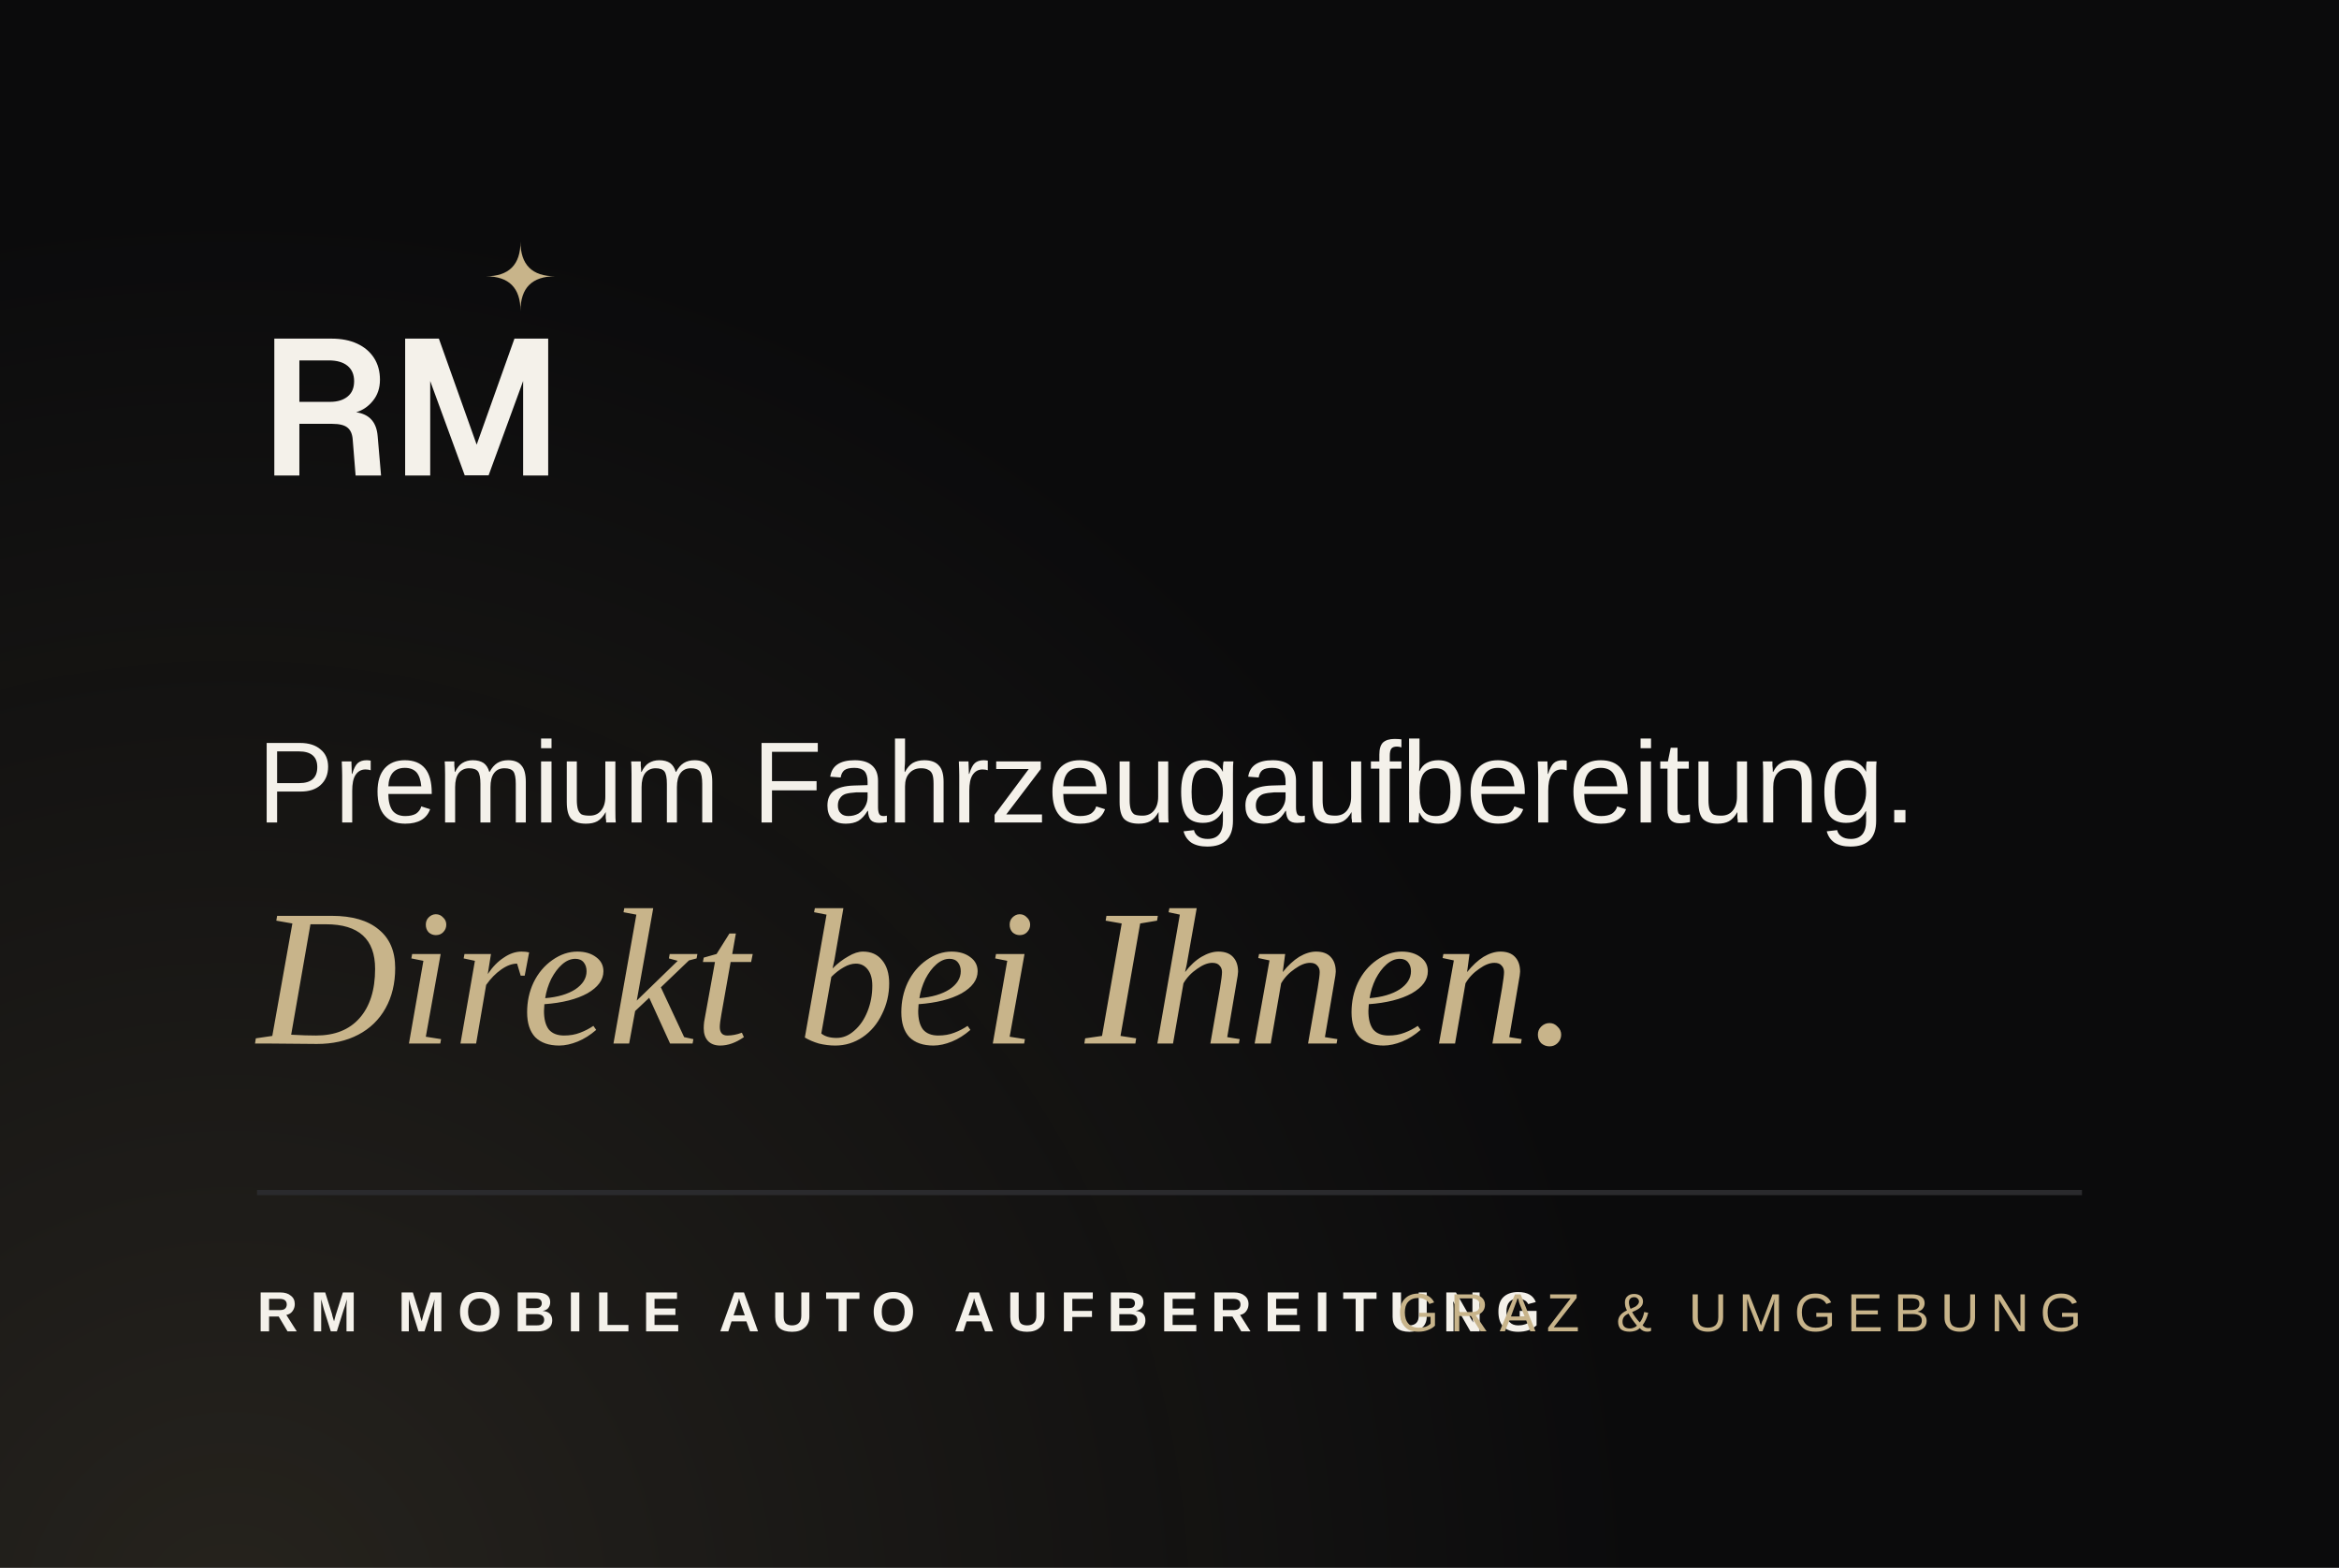
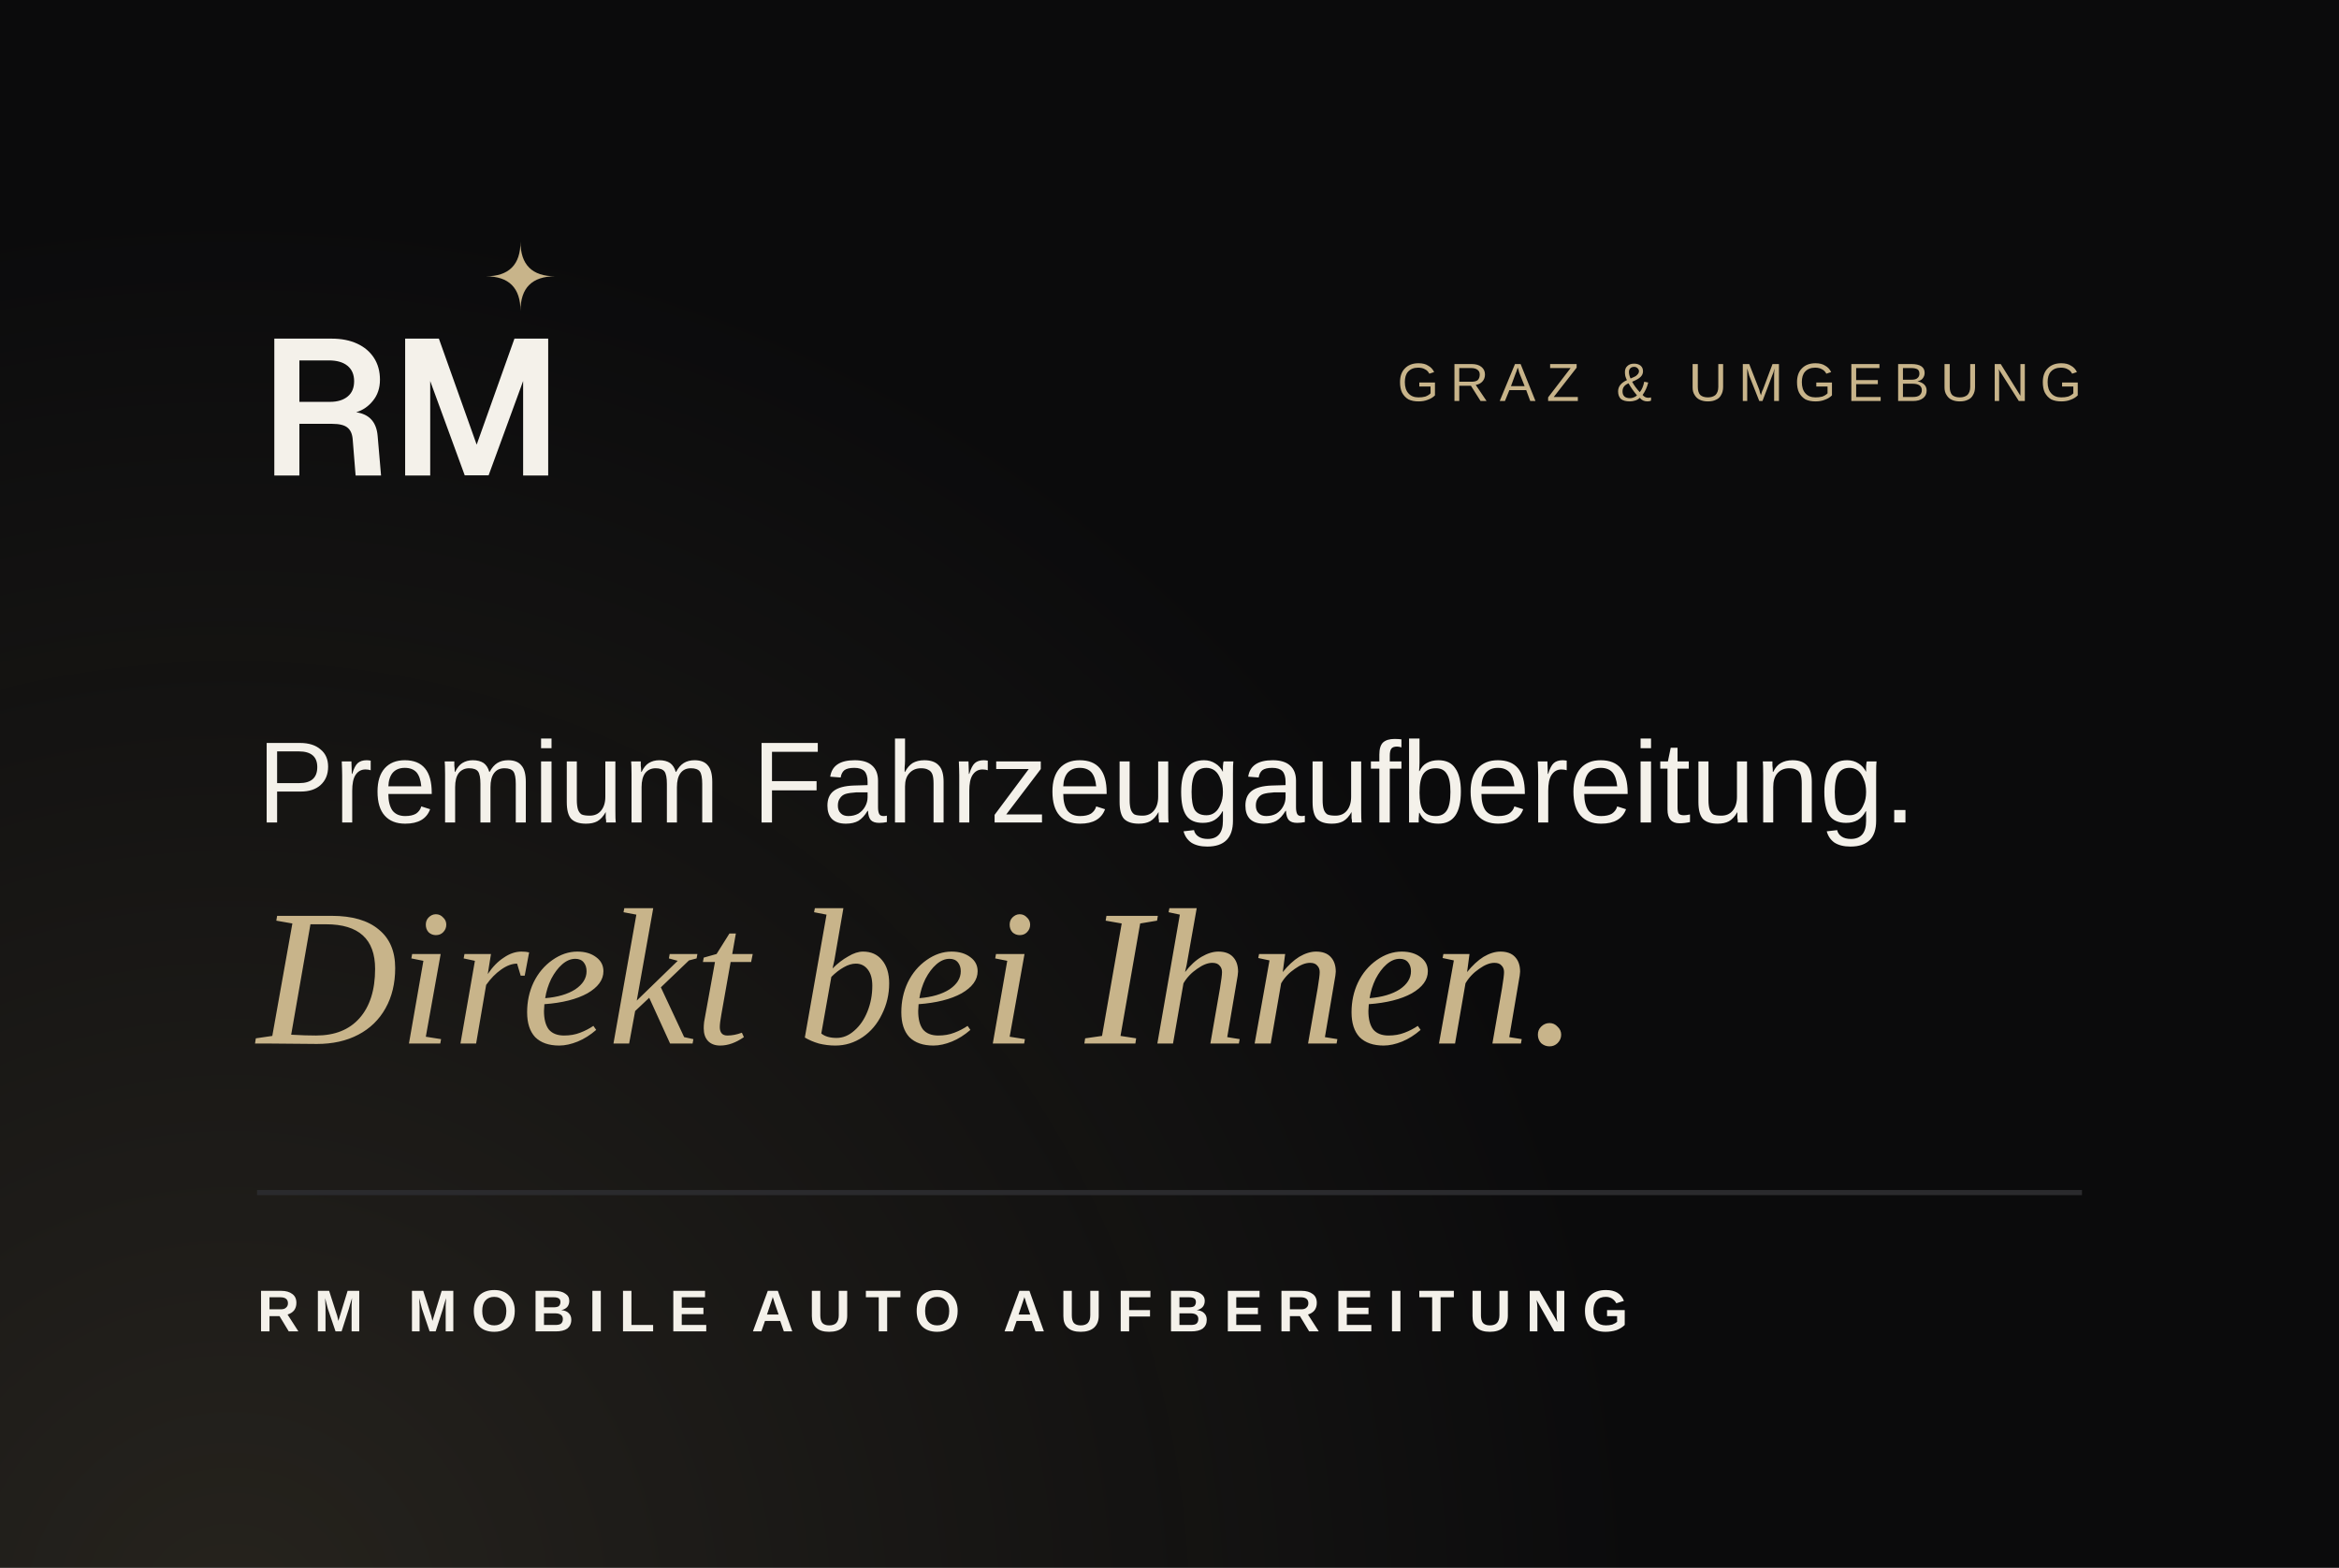
<svg xmlns="http://www.w3.org/2000/svg" width="91mm" height="61mm" viewBox="-3 -3 91 61">
  <defs>
    <radialGradient id="g" gradientUnits="userSpaceOnUse" cx="6" cy="60" r="55">
      <stop offset="0" stop-color="#c8b48a" stop-opacity="0.14" />
      <stop offset="1" stop-color="#c8b48a" stop-opacity="0" />
    </radialGradient>
  </defs>
  <rect x="-3" y="-3" width="91" height="61" fill="#0b0b0c" />
  <rect x="-3" y="-3" width="91" height="61" fill="url(#g)" />
  <g transform="translate(7 5.5) scale(0.25)">
    <path d="M6.59 40L2.69 40L2.69 18.70L11.59 18.70Q13.90 18.70 15.58 19.48Q17.27 20.26 18.20 21.70Q19.13 23.14 19.13 25.09Q19.13 27.01 18.06 28.34Q17 29.68 15.43 30.16Q18.50 30.61 18.77 33.85L19.30 40L15.34 40L14.89 34.42Q14.80 33.13 14.08 32.55Q13.37 31.96 11.69 31.96L6.59 31.96L6.59 40M6.59 22.09L6.59 28.54L11.36 28.54Q13.09 28.54 14.10 27.71Q15.11 26.89 15.11 25.33Q15.11 23.77 14.08 22.93Q13.06 22.09 11.17 22.09 M26.95 40L23.05 40L23.05 18.70L28.30 18.70L34.18 35.20L40.06 18.70L45.31 18.70L45.31 40L41.41 40L41.41 25.30L36.04 39.97L32.32 39.97L26.95 25.30" fill="#f4f1ea" />
    <path d="M41 3.6Q41 9 46.4 9 41 9 41 14.4 41 9 35.6 9 41 9 41 3.6Z" fill="#c8b48a" />
  </g>
+   <text x="78" y="12.6" font-family="Geist, 'Helvetica Neue', Arial, sans-serif" font-size="2.1" font-weight="500" fill="#c8b48a" text-anchor="end" letter-spacing="0.42">GRAZ &amp; UMGEBUNG</text>
  <text x="7" y="29" font-family="Geist, 'Helvetica Neue', Arial, sans-serif" font-size="4.5" font-weight="500" fill="#f4f1ea">Premium Fahrzeugaufbereitung.</text>
  <text x="7" y="37.6" font-family="'Instrument Serif', 'Times New Roman', serif" font-size="7.6" font-weight="400" font-style="italic" fill="#c8b48a">Direkt bei Ihnen.</text>
  <line x1="7" y1="43.4" x2="78" y2="43.4" stroke="#2a2a2d" stroke-width="0.2" />
-   <text x="7" y="48.8" font-family="Geist, 'Helvetica Neue', Arial, sans-serif" font-size="2.2" font-weight="600" fill="#f4f1ea" letter-spacing="0.484">RM MOBILE AUTO AUFBEREITUNG</text>
-   <text x="78" y="48.8" font-family="Geist, 'Helvetica Neue', Arial, sans-serif" font-size="2.1" font-weight="500" fill="#c8b48a" text-anchor="end" letter-spacing="0.42">GRAZ &amp; UMGEBUNG</text>
+   <text x="7" y="48.8" font-family="Geist, 'Helvetica Neue', Arial, sans-serif" font-size="2.3" font-weight="600" fill="#f4f1ea" letter-spacing="0.552">RM MOBILE AUTO AUFBEREITUNG</text>
</svg>
